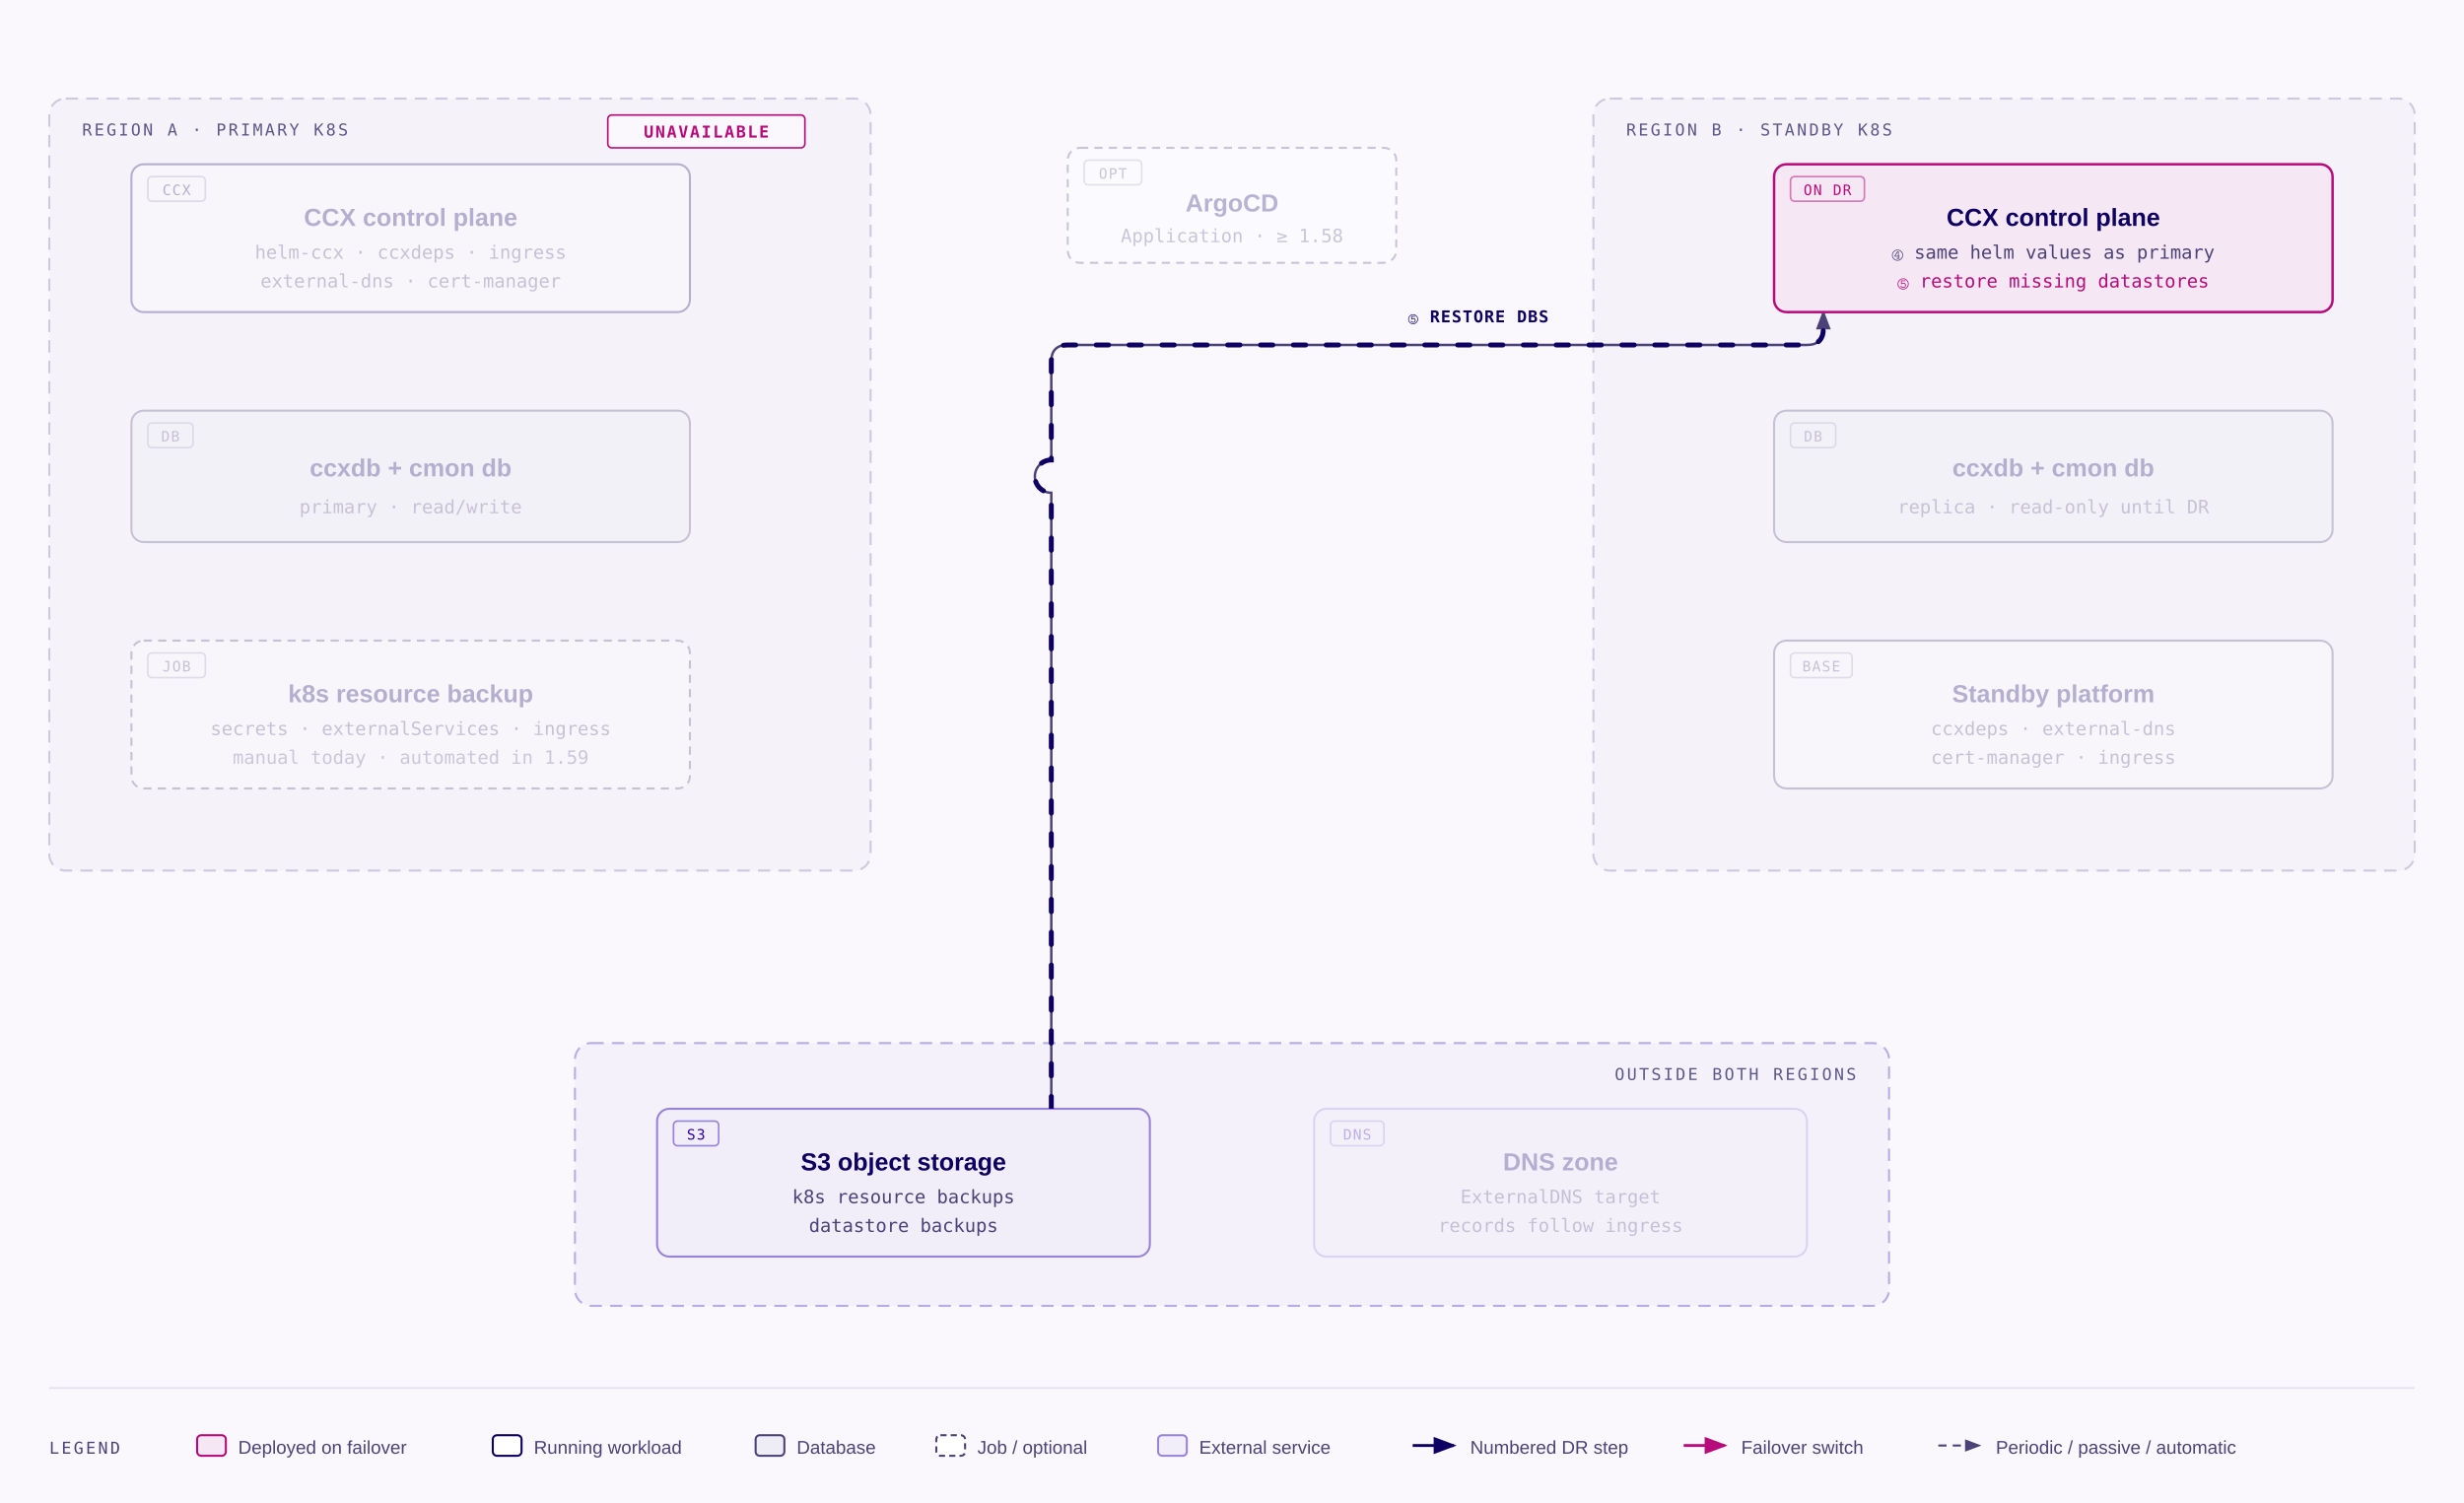
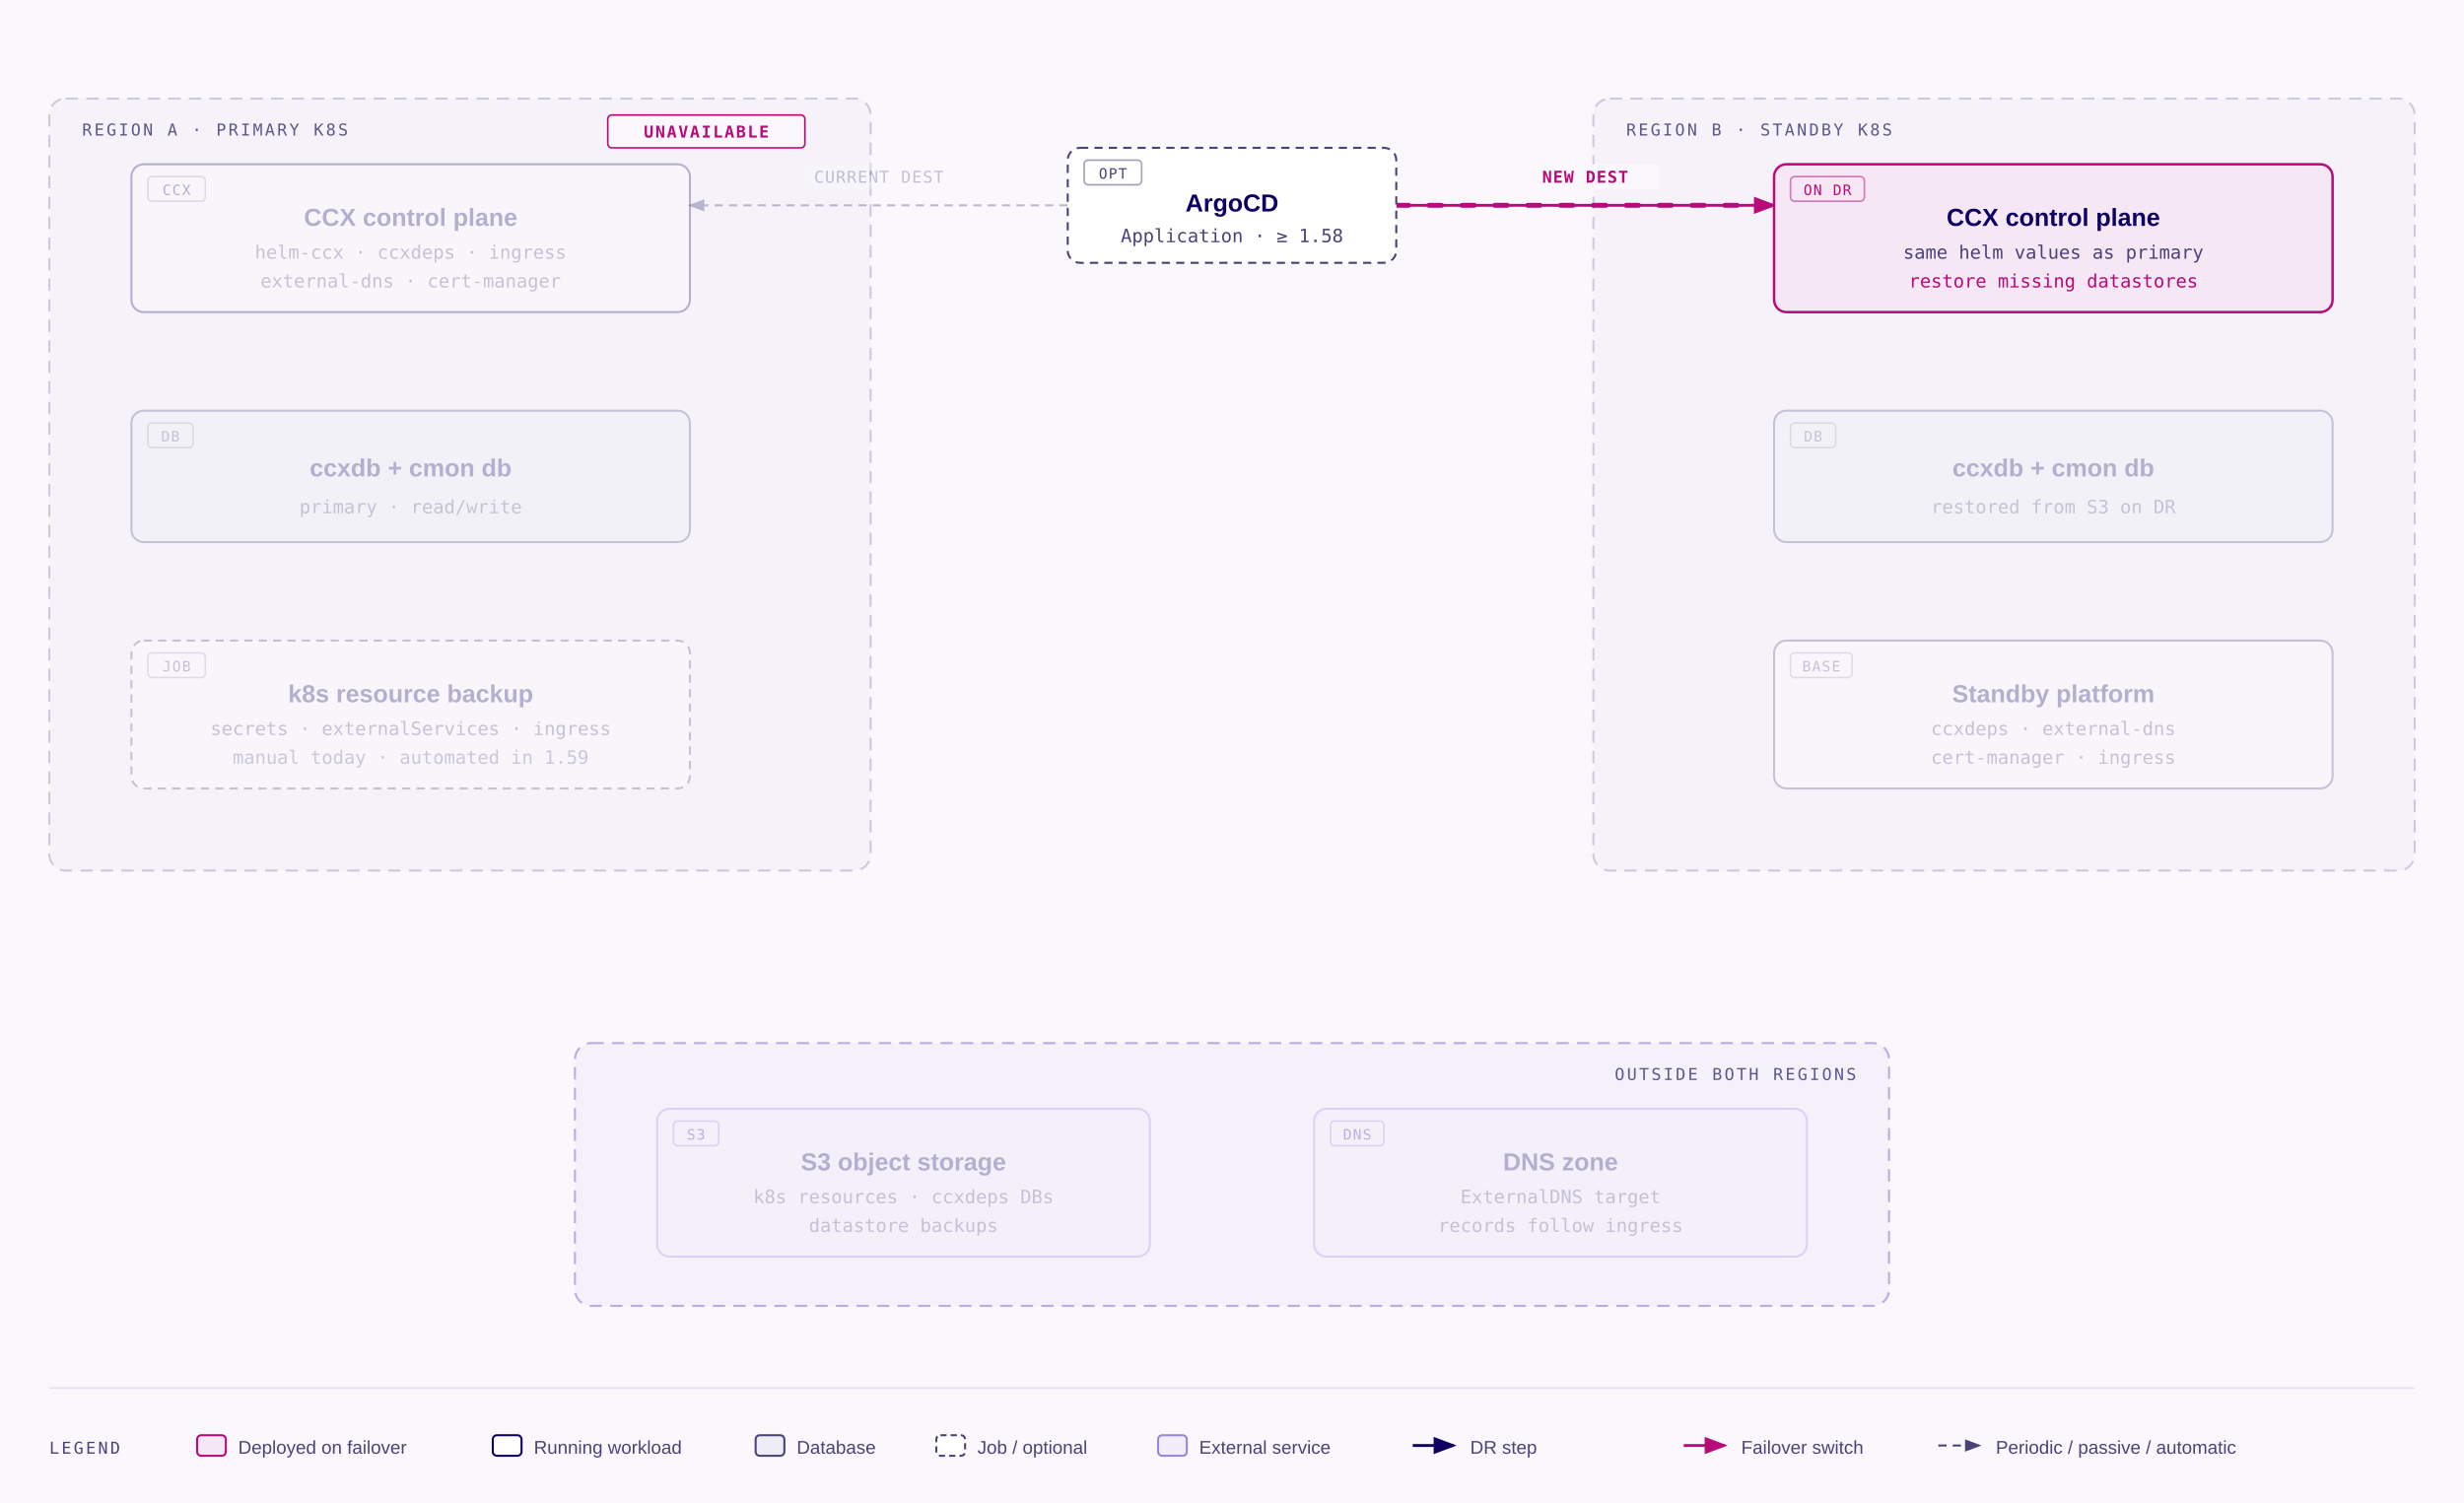
- <svg xmlns="http://www.w3.org/2000/svg" width="1200" height="732" viewBox="0 0 1200 732" role="img" aria-labelledby="dr-step-5-title dr-step-5-desc">
+ <svg xmlns="http://www.w3.org/2000/svg" width="1200" height="732" viewBox="0 0 1200 732" role="img" aria-labelledby="dr-deploy-title dr-deploy-desc">
  <style>
.flow { fill: none; stroke-width: 2.4; stroke-dasharray: 6 10; stroke-linecap: round; opacity: 0; }
@keyframes flow-dash { to { stroke-dashoffset: -96; } }
[data-motion-item] { display: none; }
- [data-motion-item][data-step="5"] { display: inline; }
+ [data-motion-item][data-step="4"] { display: inline; }
.node { opacity: 0.28; }
- .node[data-in~="5"] { opacity: 1; }
+ .node[data-in~="4"] { opacity: 1; }
.ambient { display: none; }
- [data-step="5"] .flow { opacity: 1; animation: flow-dash 3s linear infinite; }
+ .amb-argo { display: inline; opacity: .35; }
+ [data-step="4"] .flow { opacity: 1; animation: flow-dash 3s linear infinite; }
@media (prefers-reduced-motion: reduce) { .flow { animation: none !important; opacity: 0 !important; } }
</style>
  <defs>
    <marker id="arrow" markerWidth="8" markerHeight="6" refX="7" refY="3" orient="auto">
      <polygon points="0 0, 8 3, 0 6" fill="#4b4278" />
    </marker>
    <marker id="arrow-accent" markerWidth="8" markerHeight="6" refX="7" refY="3" orient="auto">
      <polygon points="0 0, 8 3, 0 6" fill="#b80b7b" />
    </marker>
    <marker id="arrow-link" markerWidth="8" markerHeight="6" refX="7" refY="3" orient="auto">
      <polygon points="0 0, 8 3, 0 6" fill="#2b00ad" />
    </marker>
    <marker id="arrow-ink" markerWidth="8" markerHeight="6" refX="7" refY="3" orient="auto">
      <polygon points="0 0, 8 3, 0 6" fill="#0d0062" />
    </marker>
  </defs>
  <rect width="100%" height="100%" fill="#faf8fd" />
  <rect x="24" y="48" width="400" height="376" rx="8" fill="rgba(13,0,98,0.02)" stroke="rgba(13,0,98,0.18)" stroke-width="1" stroke-dasharray="6,4" />
  <text x="40" y="66" fill="#5d5689" font-size="8" font-weight="500" font-family="'Geist Mono', Menlo, Consolas, monospace" letter-spacing="0.14em">REGION A · PRIMARY K8S</text>
  <rect x="776" y="48" width="400" height="376" rx="8" fill="rgba(13,0,98,0.02)" stroke="rgba(13,0,98,0.18)" stroke-width="1" stroke-dasharray="6,4" />
  <text x="792" y="66" fill="#5d5689" font-size="8" font-weight="500" font-family="'Geist Mono', Menlo, Consolas, monospace" letter-spacing="0.14em">REGION B · STANDBY K8S</text>
  <rect x="280" y="508" width="640" height="128" rx="8" fill="rgba(43,0,173,0.03)" stroke="rgba(43,0,173,0.30)" stroke-width="1" stroke-dasharray="6,4" />
  <text x="904" y="526" fill="#5d5689" font-size="8" font-weight="500" font-family="'Geist Mono', Menlo, Consolas, monospace" letter-spacing="0.14em" text-anchor="end">OUTSIDE BOTH REGIONS</text>
  <g class="ambient amb-argo">
    <line x1="520" y1="100" x2="336" y2="100" stroke="#4b4278" stroke-width="1" stroke-dasharray="4,3" marker-end="url(#arrow)" />
    <rect x="392" y="80" width="72" height="12" rx="2" fill="#faf8fd" />
    <text x="428" y="89" fill="#5d5689" font-size="8" font-family="'Geist Mono', Menlo, Consolas, monospace" text-anchor="middle" letter-spacing="0.06em">CURRENT DEST</text>
  </g>
  <g class="ambient amb-dns">
    <path d="M 64,136 H 48 Q 40,136 40,144 V 636 Q 40,644 48,644 H 752 Q 760,644 760,636 V 612" fill="none" stroke="#2b00ad" stroke-width="1" stroke-dasharray="4,3" marker-end="url(#arrow-link)" />
    <rect x="100" y="624" width="64" height="12" rx="2" fill="#faf8fd" />
    <text x="132" y="633" fill="#2b00ad" font-size="8" font-family="'Geist Mono', Menlo, Consolas, monospace" text-anchor="middle" letter-spacing="0.06em">DNS RECORDS</text>
  </g>
  <g data-motion-item="" data-step="1" aria-label="Step 1: ccxdb and cmon db replicate from the primary to the standby cluster">
    <line x1="336" y1="232" x2="864" y2="232" stroke="#0d0062" stroke-width="1.4" marker-end="url(#arrow-ink)" />
    <path class="flow" data-motion-decorative="" aria-hidden="true" focusable="false" d="M 336,232 H 856" stroke="#0d0062" />
    <rect x="560" y="212" width="80" height="12" rx="2" fill="#faf8fd" />
-     <text x="600" y="221" fill="#0d0062" font-size="8" font-weight="600" font-family="'Geist Mono', Menlo, Consolas, monospace" text-anchor="middle" letter-spacing="0.06em">① REPLICATION</text>
+     <text x="600" y="221" fill="#0d0062" font-size="8" font-weight="600" font-family="'Geist Mono', Menlo, Consolas, monospace" text-anchor="middle" letter-spacing="0.06em">REPLICATION</text>
  </g>
  <g data-motion-item="" data-step="2" aria-label="Step 2: the k8s resource backup job and datastore backups write to S3">
    <path d="M 200,384 V 568 Q 200,576 208,576 H 320" fill="none" stroke="#4b4278" stroke-width="1.2" marker-end="url(#arrow)" />
    <path class="flow" data-motion-decorative="" aria-hidden="true" focusable="false" d="M 200,384 V 568 Q 200,576 208,576 H 312" stroke="#0d0062" />
    <rect x="208" y="456" width="68" height="12" rx="2" fill="#faf8fd" />
-     <text x="210" y="465" fill="#0d0062" font-size="8" font-weight="600" font-family="'Geist Mono', Menlo, Consolas, monospace" letter-spacing="0.06em">② RESOURCES</text>
-     <path d="M 336,136 H 368 Q 376,136 376,144 V 224 a 8,8 0 0,0 0,16 V 540" fill="none" stroke="#4b4278" stroke-width="1" stroke-dasharray="4,3" marker-end="url(#arrow)" />
-     <path class="flow" data-motion-decorative="" aria-hidden="true" focusable="false" d="M 336,136 H 368 Q 376,136 376,144 V 224 a 8,8 0 0,0 0,16 V 532" stroke="#0d0062" />
+     <text x="210" y="465" fill="#0d0062" font-size="8" font-weight="600" font-family="'Geist Mono', Menlo, Consolas, monospace" letter-spacing="0.06em">RESOURCES</text>
+     <path d="M 336,136 H 368 Q 376,136 376,144 V 540" fill="none" stroke="#4b4278" stroke-width="1" stroke-dasharray="4,3" marker-end="url(#arrow)" />
+     <path class="flow" data-motion-decorative="" aria-hidden="true" focusable="false" d="M 336,136 H 368 Q 376,136 376,144 V 532" stroke="#0d0062" />
    <rect x="384" y="456" width="60" height="12" rx="2" fill="#faf8fd" />
    <text x="386" y="465" fill="#5d5689" font-size="8" font-family="'Geist Mono', Menlo, Consolas, monospace" letter-spacing="0.06em">DB BACKUPS</text>
  </g>
  <g data-motion-item="" data-step="3" aria-label="Step 3: on DR, restore k8s resources from S3 into the standby; its ExternalDNS updates the DNS zone">
-     <path d="M 536,540 V 240 a 8,8 0 0,1 0,-16 V 188 Q 536,180 544,180 H 904 Q 912,180 912,172 V 152" fill="none" stroke="#4b4278" stroke-width="1.2" marker-end="url(#arrow)" />
-     <path class="flow" data-motion-decorative="" aria-hidden="true" focusable="false" d="M 536,540 V 240 a 8,8 0 0,1 0,-16 V 188 Q 536,180 544,180 H 904 Q 912,180 912,172 V 160" stroke="#0d0062" />
+     <path d="M 536,540 V 188 Q 536,180 544,180 H 904 Q 912,180 912,172 V 152" fill="none" stroke="#4b4278" stroke-width="1.2" marker-end="url(#arrow)" />
+     <path class="flow" data-motion-decorative="" aria-hidden="true" focusable="false" d="M 536,540 V 188 Q 536,180 544,180 H 904 Q 912,180 912,172 V 160" stroke="#0d0062" />
    <rect x="596" y="188" width="88" height="12" rx="2" fill="#faf8fd" />
-     <text x="640" y="197" fill="#0d0062" font-size="8" font-weight="600" font-family="'Geist Mono', Menlo, Consolas, monospace" text-anchor="middle" letter-spacing="0.06em">③ RESTORE K8S</text>
+     <text x="640" y="197" fill="#0d0062" font-size="8" font-weight="600" font-family="'Geist Mono', Menlo, Consolas, monospace" text-anchor="middle" letter-spacing="0.06em">RESTORE K8S</text>
    <path d="M 960,384 V 568 Q 960,576 952,576 H 880" fill="none" stroke="#2b00ad" stroke-width="1" stroke-dasharray="4,3" marker-end="url(#arrow-link)" />
    <path class="flow" data-motion-decorative="" aria-hidden="true" focusable="false" d="M 960,384 V 568 Q 960,576 952,576 H 888" stroke="#2b00ad" />
    <rect x="968" y="456" width="84" height="12" rx="2" fill="#faf8fd" />
    <text x="970" y="465" fill="#2b00ad" font-size="8" font-family="'Geist Mono', Menlo, Consolas, monospace" letter-spacing="0.06em">UPDATES ON DR</text>
  </g>
  <g data-motion-item="" data-step="4" aria-label="Step 4: deploy CCX to the standby with the same values, or switch the ArgoCD destination">
    <line x1="680" y1="100" x2="864" y2="100" stroke="#b80b7b" stroke-width="1.4" marker-end="url(#arrow-accent)" />
    <path class="flow" data-motion-decorative="" aria-hidden="true" focusable="false" d="M 680,100 H 856" stroke="#b80b7b" />
    <rect x="736" y="80" width="72" height="12" rx="2" fill="#faf8fd" />
-     <text x="772" y="89" fill="#b80b7b" font-size="8" font-weight="600" font-family="'Geist Mono', Menlo, Consolas, monospace" text-anchor="middle" letter-spacing="0.06em">④ NEW DEST</text>
+     <text x="772" y="89" fill="#b80b7b" font-size="8" font-weight="600" font-family="'Geist Mono', Menlo, Consolas, monospace" text-anchor="middle" letter-spacing="0.06em">NEW DEST</text>
  </g>
  <g data-motion-item="" data-step="5" aria-label="Step 5: restore any missing datastores from their S3 backups">
-     <path d="M 512,540 V 240 a 8,8 0 0,1 0,-16 V 176 Q 512,168 520,168 H 880 Q 888,168 888,160 V 152" fill="none" stroke="#4b4278" stroke-width="1.2" marker-end="url(#arrow)" />
-     <path class="flow" data-motion-decorative="" aria-hidden="true" focusable="false" d="M 512,540 V 240 a 8,8 0 0,1 0,-16 V 176 Q 512,168 520,168 H 880 Q 888,168 888,160 V 156" stroke="#0d0062" />
+     <path d="M 512,540 V 176 Q 512,168 520,168 H 880 Q 888,168 888,160 V 152" fill="none" stroke="#4b4278" stroke-width="1.2" marker-end="url(#arrow)" />
+     <path class="flow" data-motion-decorative="" aria-hidden="true" focusable="false" d="M 512,540 V 176 Q 512,168 520,168 H 880 Q 888,168 888,160 V 156" stroke="#0d0062" />
    <rect x="676" y="148" width="88" height="12" rx="2" fill="#faf8fd" />
-     <text x="720" y="157" fill="#0d0062" font-size="8" font-weight="600" font-family="'Geist Mono', Menlo, Consolas, monospace" text-anchor="middle" letter-spacing="0.06em">⑤ RESTORE DBS</text>
+     <text x="720" y="157" fill="#0d0062" font-size="8" font-weight="600" font-family="'Geist Mono', Menlo, Consolas, monospace" text-anchor="middle" letter-spacing="0.06em">RESTORE DBS</text>
  </g>
  <g class="node" data-in="2">
    <rect x="64" y="80" width="272" height="72" rx="6" fill="#faf8fd" />
    <rect x="64" y="80" width="272" height="72" rx="6" fill="#ffffff" stroke="#0d0062" stroke-width="1" />
    <rect x="72" y="86" width="28" height="12" rx="2" fill="transparent" stroke="rgba(13,0,98,0.40)" stroke-width="0.8" />
    <text x="86" y="95" fill="#0d0062" font-size="7" font-family="'Geist Mono', Menlo, Consolas, monospace" text-anchor="middle" letter-spacing="0.08em">CCX</text>
    <text x="200" y="110" fill="#0d0062" font-size="12" font-weight="600" font-family="'Rubik', 'Helvetica Neue', Arial, sans-serif" text-anchor="middle">CCX control plane</text>
    <text x="200" y="126" fill="#4b4278" font-size="9" font-family="'Geist Mono', Menlo, Consolas, monospace" text-anchor="middle">helm-ccx · ccxdeps · ingress</text>
    <text x="200" y="140" fill="#4b4278" font-size="9" font-family="'Geist Mono', Menlo, Consolas, monospace" text-anchor="middle">external-dns · cert-manager</text>
  </g>
  <g class="node" data-in="1">
    <rect x="64" y="200" width="272" height="64" rx="6" fill="#faf8fd" />
    <rect x="64" y="200" width="272" height="64" rx="6" fill="rgba(13,0,98,0.05)" stroke="#4b4278" stroke-width="1" />
    <rect x="72" y="206" width="22" height="12" rx="2" fill="transparent" stroke="rgba(75,66,120,0.50)" stroke-width="0.8" />
    <text x="83" y="215" fill="#4b4278" font-size="7" font-family="'Geist Mono', Menlo, Consolas, monospace" text-anchor="middle" letter-spacing="0.08em">DB</text>
    <text x="200" y="232" fill="#0d0062" font-size="12" font-weight="600" font-family="'Rubik', 'Helvetica Neue', Arial, sans-serif" text-anchor="middle">ccxdb + cmon db</text>
    <text x="200" y="250" fill="#4b4278" font-size="9" font-family="'Geist Mono', Menlo, Consolas, monospace" text-anchor="middle">primary · read/write</text>
  </g>
  <g class="node" data-in="2">
    <rect x="64" y="312" width="272" height="72" rx="6" fill="#faf8fd" />
    <rect x="64" y="312" width="272" height="72" rx="6" fill="#ffffff" stroke="#4b4278" stroke-width="1" stroke-dasharray="4,3" />
    <rect x="72" y="318" width="28" height="12" rx="2" fill="transparent" stroke="rgba(75,66,120,0.50)" stroke-width="0.8" />
    <text x="86" y="327" fill="#4b4278" font-size="7" font-family="'Geist Mono', Menlo, Consolas, monospace" text-anchor="middle" letter-spacing="0.08em">JOB</text>
    <text x="200" y="342" fill="#0d0062" font-size="12" font-weight="600" font-family="'Rubik', 'Helvetica Neue', Arial, sans-serif" text-anchor="middle">k8s resource backup</text>
    <text x="200" y="358" fill="#4b4278" font-size="9" font-family="'Geist Mono', Menlo, Consolas, monospace" text-anchor="middle">secrets · externalServices · ingress</text>
    <text x="200" y="372" fill="#5d5689" font-size="9" font-family="'Geist Mono', Menlo, Consolas, monospace" text-anchor="middle">manual today · automated in 1.59</text>
  </g>
  <g class="node" data-in="4">
    <rect x="520" y="72" width="160" height="56" rx="6" fill="#faf8fd" />
    <rect x="520" y="72" width="160" height="56" rx="6" fill="#ffffff" stroke="#4b4278" stroke-width="1" stroke-dasharray="4,3" />
    <rect x="528" y="78" width="28" height="12" rx="2" fill="transparent" stroke="rgba(75,66,120,0.50)" stroke-width="0.8" />
    <text x="542" y="87" fill="#4b4278" font-size="7" font-family="'Geist Mono', Menlo, Consolas, monospace" text-anchor="middle" letter-spacing="0.08em">OPT</text>
    <text x="600" y="103" fill="#0d0062" font-size="12" font-weight="600" font-family="'Rubik', 'Helvetica Neue', Arial, sans-serif" text-anchor="middle">ArgoCD</text>
    <text x="600" y="118" fill="#4b4278" font-size="9" font-family="'Geist Mono', Menlo, Consolas, monospace" text-anchor="middle">Application · ≥ 1.58</text>
  </g>
  <g class="node" data-in="3 4 5">
    <rect x="864" y="80" width="272" height="72" rx="6" fill="#faf8fd" />
    <rect x="864" y="80" width="272" height="72" rx="6" fill="rgba(184,11,123,0.07)" stroke="#b80b7b" stroke-width="1.2" />
    <rect x="872" y="86" width="36" height="12" rx="2" fill="transparent" stroke="rgba(184,11,123,0.50)" stroke-width="0.8" />
    <text x="890" y="95" fill="#b80b7b" font-size="7" font-family="'Geist Mono', Menlo, Consolas, monospace" text-anchor="middle" letter-spacing="0.08em">ON DR</text>
    <text x="1000" y="110" fill="#0d0062" font-size="12" font-weight="600" font-family="'Rubik', 'Helvetica Neue', Arial, sans-serif" text-anchor="middle">CCX control plane</text>
-     <text x="1000" y="126" fill="#4b4278" font-size="9" font-family="'Geist Mono', Menlo, Consolas, monospace" text-anchor="middle">④ same helm values as primary</text>
-     <text x="1000" y="140" fill="#b80b7b" font-size="9" font-family="'Geist Mono', Menlo, Consolas, monospace" text-anchor="middle">⑤ restore missing datastores</text>
+     <text x="1000" y="126" fill="#4b4278" font-size="9" font-family="'Geist Mono', Menlo, Consolas, monospace" text-anchor="middle">same helm values as primary</text>
+     <text x="1000" y="140" fill="#b80b7b" font-size="9" font-family="'Geist Mono', Menlo, Consolas, monospace" text-anchor="middle">restore missing datastores</text>
  </g>
  <g class="node" data-in="1">
    <rect x="864" y="200" width="272" height="64" rx="6" fill="#faf8fd" />
    <rect x="864" y="200" width="272" height="64" rx="6" fill="rgba(13,0,98,0.05)" stroke="#4b4278" stroke-width="1" />
    <rect x="872" y="206" width="22" height="12" rx="2" fill="transparent" stroke="rgba(75,66,120,0.50)" stroke-width="0.8" />
    <text x="883" y="215" fill="#4b4278" font-size="7" font-family="'Geist Mono', Menlo, Consolas, monospace" text-anchor="middle" letter-spacing="0.08em">DB</text>
    <text x="1000" y="232" fill="#0d0062" font-size="12" font-weight="600" font-family="'Rubik', 'Helvetica Neue', Arial, sans-serif" text-anchor="middle">ccxdb + cmon db</text>
-     <text x="1000" y="250" fill="#4b4278" font-size="9" font-family="'Geist Mono', Menlo, Consolas, monospace" text-anchor="middle">replica · read-only until DR</text>
+     <text x="1000" y="250" fill="#4b4278" font-size="9" font-family="'Geist Mono', Menlo, Consolas, monospace" text-anchor="middle">restored from S3 on DR</text>
  </g>
  <g class="node" data-in="3">
    <rect x="864" y="312" width="272" height="72" rx="6" fill="#faf8fd" />
    <rect x="864" y="312" width="272" height="72" rx="6" fill="#ffffff" stroke="#4b4278" stroke-width="1" />
    <rect x="872" y="318" width="30" height="12" rx="2" fill="transparent" stroke="rgba(75,66,120,0.50)" stroke-width="0.8" />
    <text x="887" y="327" fill="#4b4278" font-size="7" font-family="'Geist Mono', Menlo, Consolas, monospace" text-anchor="middle" letter-spacing="0.08em">BASE</text>
    <text x="1000" y="342" fill="#0d0062" font-size="12" font-weight="600" font-family="'Rubik', 'Helvetica Neue', Arial, sans-serif" text-anchor="middle">Standby platform</text>
    <text x="1000" y="358" fill="#4b4278" font-size="9" font-family="'Geist Mono', Menlo, Consolas, monospace" text-anchor="middle">ccxdeps · external-dns</text>
    <text x="1000" y="372" fill="#4b4278" font-size="9" font-family="'Geist Mono', Menlo, Consolas, monospace" text-anchor="middle">cert-manager · ingress</text>
  </g>
  <g class="node" data-in="2 3 5">
    <rect x="320" y="540" width="240" height="72" rx="6" fill="#faf8fd" />
    <rect x="320" y="540" width="240" height="72" rx="6" fill="rgba(43,0,173,0.04)" stroke="rgba(43,0,173,0.45)" stroke-width="1" />
    <rect x="328" y="546" width="22" height="12" rx="2" fill="transparent" stroke="rgba(43,0,173,0.45)" stroke-width="0.8" />
    <text x="339" y="555" fill="#2b00ad" font-size="7" font-family="'Geist Mono', Menlo, Consolas, monospace" text-anchor="middle" letter-spacing="0.08em">S3</text>
    <text x="440" y="570" fill="#0d0062" font-size="12" font-weight="600" font-family="'Rubik', 'Helvetica Neue', Arial, sans-serif" text-anchor="middle">S3 object storage</text>
-     <text x="440" y="586" fill="#4b4278" font-size="9" font-family="'Geist Mono', Menlo, Consolas, monospace" text-anchor="middle">k8s resource backups</text>
+     <text x="440" y="586" fill="#4b4278" font-size="9" font-family="'Geist Mono', Menlo, Consolas, monospace" text-anchor="middle">k8s resources · ccxdeps DBs</text>
    <text x="440" y="600" fill="#4b4278" font-size="9" font-family="'Geist Mono', Menlo, Consolas, monospace" text-anchor="middle">datastore backups</text>
  </g>
  <g class="node" data-in="3">
    <rect x="640" y="540" width="240" height="72" rx="6" fill="#faf8fd" />
    <rect x="640" y="540" width="240" height="72" rx="6" fill="rgba(43,0,173,0.04)" stroke="rgba(43,0,173,0.45)" stroke-width="1" />
    <rect x="648" y="546" width="26" height="12" rx="2" fill="transparent" stroke="rgba(43,0,173,0.45)" stroke-width="0.8" />
    <text x="661" y="555" fill="#2b00ad" font-size="7" font-family="'Geist Mono', Menlo, Consolas, monospace" text-anchor="middle" letter-spacing="0.08em">DNS</text>
    <text x="760" y="570" fill="#0d0062" font-size="12" font-weight="600" font-family="'Rubik', 'Helvetica Neue', Arial, sans-serif" text-anchor="middle">DNS zone</text>
    <text x="760" y="586" fill="#4b4278" font-size="9" font-family="'Geist Mono', Menlo, Consolas, monospace" text-anchor="middle">ExternalDNS target</text>
    <text x="760" y="600" fill="#4b4278" font-size="9" font-family="'Geist Mono', Menlo, Consolas, monospace" text-anchor="middle">records follow ingress</text>
  </g>
  <line x1="24" y1="676" x2="1176" y2="676" stroke="rgba(13,0,98,0.10)" stroke-width="0.8" />
  <text x="24" y="708" fill="#4b4278" font-size="8" font-family="'Geist Mono', Menlo, Consolas, monospace" letter-spacing="0.14em">LEGEND</text>
  <rect x="96" y="699" width="14" height="10" rx="2" fill="rgba(184,11,123,0.07)" stroke="#b80b7b" stroke-width="1" />
  <text x="116" y="708" fill="#4b4278" font-size="9" font-family="'Rubik', 'Helvetica Neue', Arial, sans-serif">Deployed on failover</text>
  <rect x="240" y="699" width="14" height="10" rx="2" fill="#ffffff" stroke="#0d0062" stroke-width="1" />
  <text x="260" y="708" fill="#4b4278" font-size="9" font-family="'Rubik', 'Helvetica Neue', Arial, sans-serif">Running workload</text>
  <rect x="368" y="699" width="14" height="10" rx="2" fill="rgba(13,0,98,0.05)" stroke="#4b4278" stroke-width="1" />
  <text x="388" y="708" fill="#4b4278" font-size="9" font-family="'Rubik', 'Helvetica Neue', Arial, sans-serif">Database</text>
  <rect x="456" y="699" width="14" height="10" rx="2" fill="#ffffff" stroke="#4b4278" stroke-width="1" stroke-dasharray="3,2" />
  <text x="476" y="708" fill="#4b4278" font-size="9" font-family="'Rubik', 'Helvetica Neue', Arial, sans-serif">Job / optional</text>
  <rect x="564" y="699" width="14" height="10" rx="2" fill="rgba(43,0,173,0.04)" stroke="rgba(43,0,173,0.45)" stroke-width="1" />
  <text x="584" y="708" fill="#4b4278" font-size="9" font-family="'Rubik', 'Helvetica Neue', Arial, sans-serif">External service</text>
  <line x1="688" y1="704" x2="708" y2="704" stroke="#0d0062" stroke-width="1.4" marker-end="url(#arrow-ink)" />
-   <text x="716" y="708" fill="#4b4278" font-size="9" font-family="'Rubik', 'Helvetica Neue', Arial, sans-serif">Numbered DR step</text>
+   <text x="716" y="708" fill="#4b4278" font-size="9" font-family="'Rubik', 'Helvetica Neue', Arial, sans-serif">DR step</text>
  <line x1="820" y1="704" x2="840" y2="704" stroke="#b80b7b" stroke-width="1.4" marker-end="url(#arrow-accent)" />
  <text x="848" y="708" fill="#4b4278" font-size="9" font-family="'Rubik', 'Helvetica Neue', Arial, sans-serif">Failover switch</text>
  <line x1="944" y1="704" x2="964" y2="704" stroke="#4b4278" stroke-width="1" stroke-dasharray="4,3" marker-end="url(#arrow)" />
  <text x="972" y="708" fill="#4b4278" font-size="9" font-family="'Rubik', 'Helvetica Neue', Arial, sans-serif">Periodic / passive / automatic</text>
  <rect x="296" y="56" width="96" height="16" rx="2" fill="#faf8fd" stroke="#b80b7b" stroke-width="0.8" />
  <text x="344" y="67" fill="#b80b7b" font-size="8" font-weight="600" font-family="'Geist Mono', Menlo, Consolas, monospace" text-anchor="middle" letter-spacing="0.1em">UNAVAILABLE</text>
</svg>
